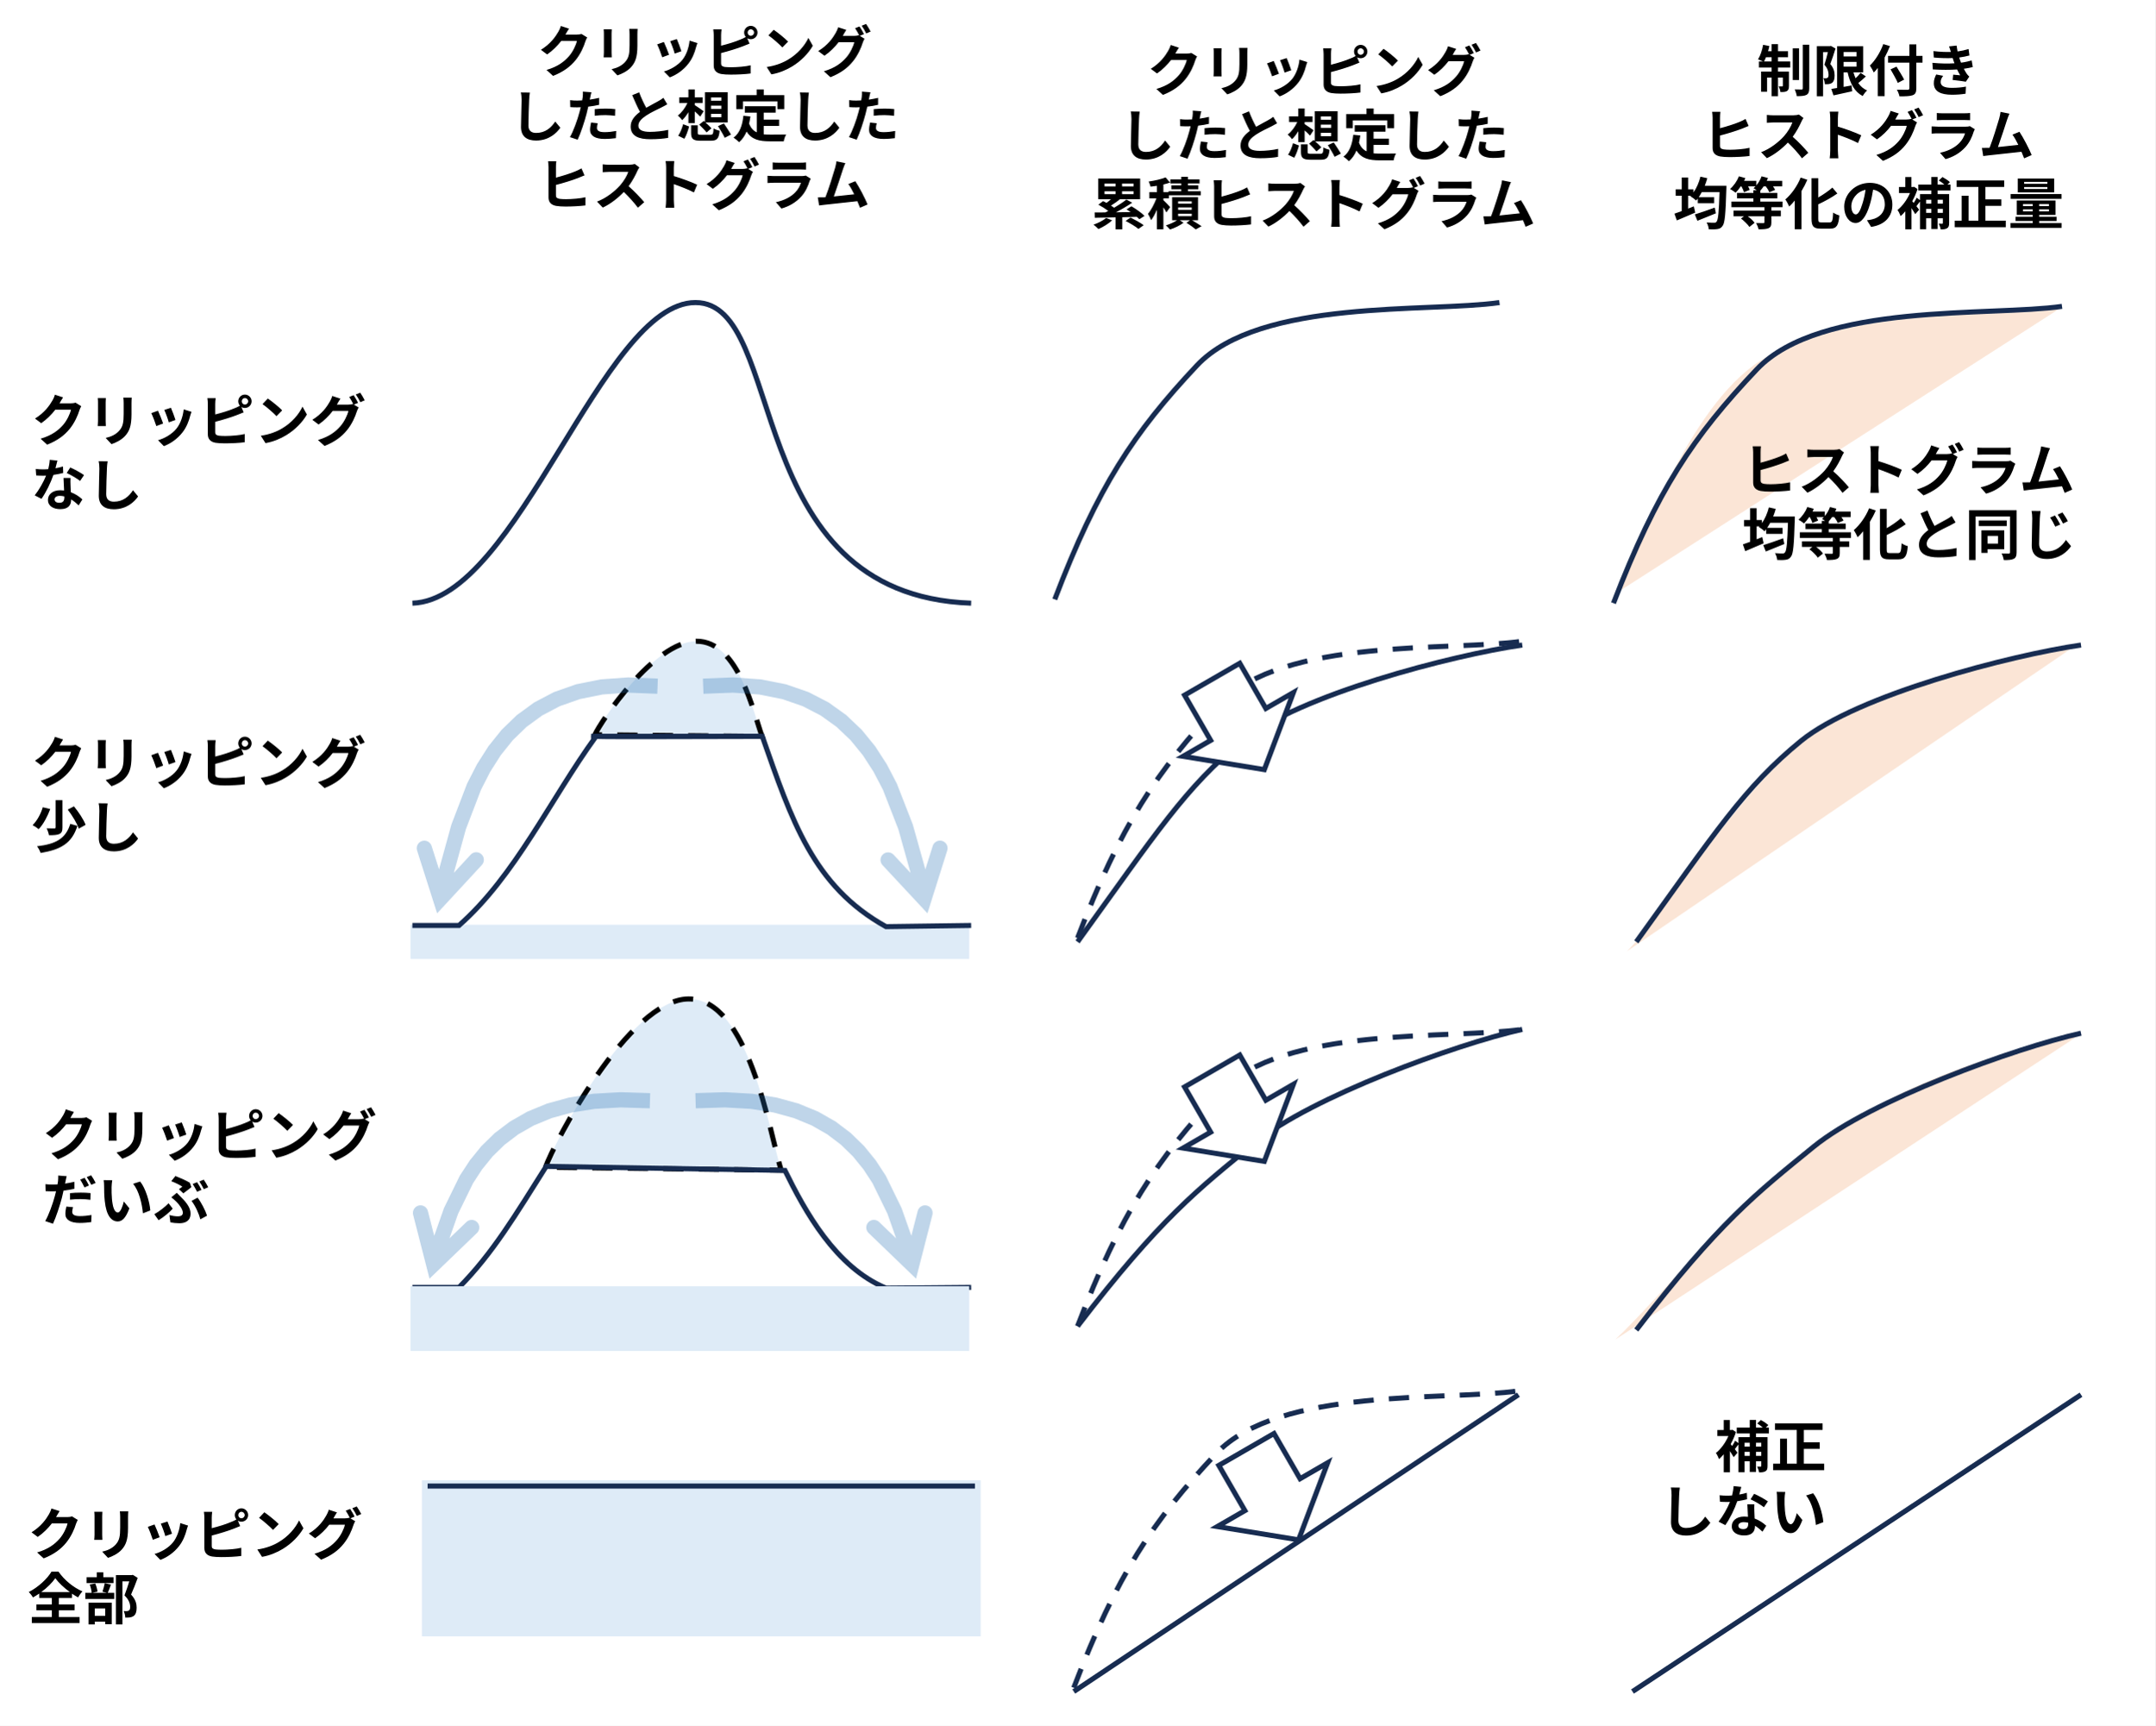
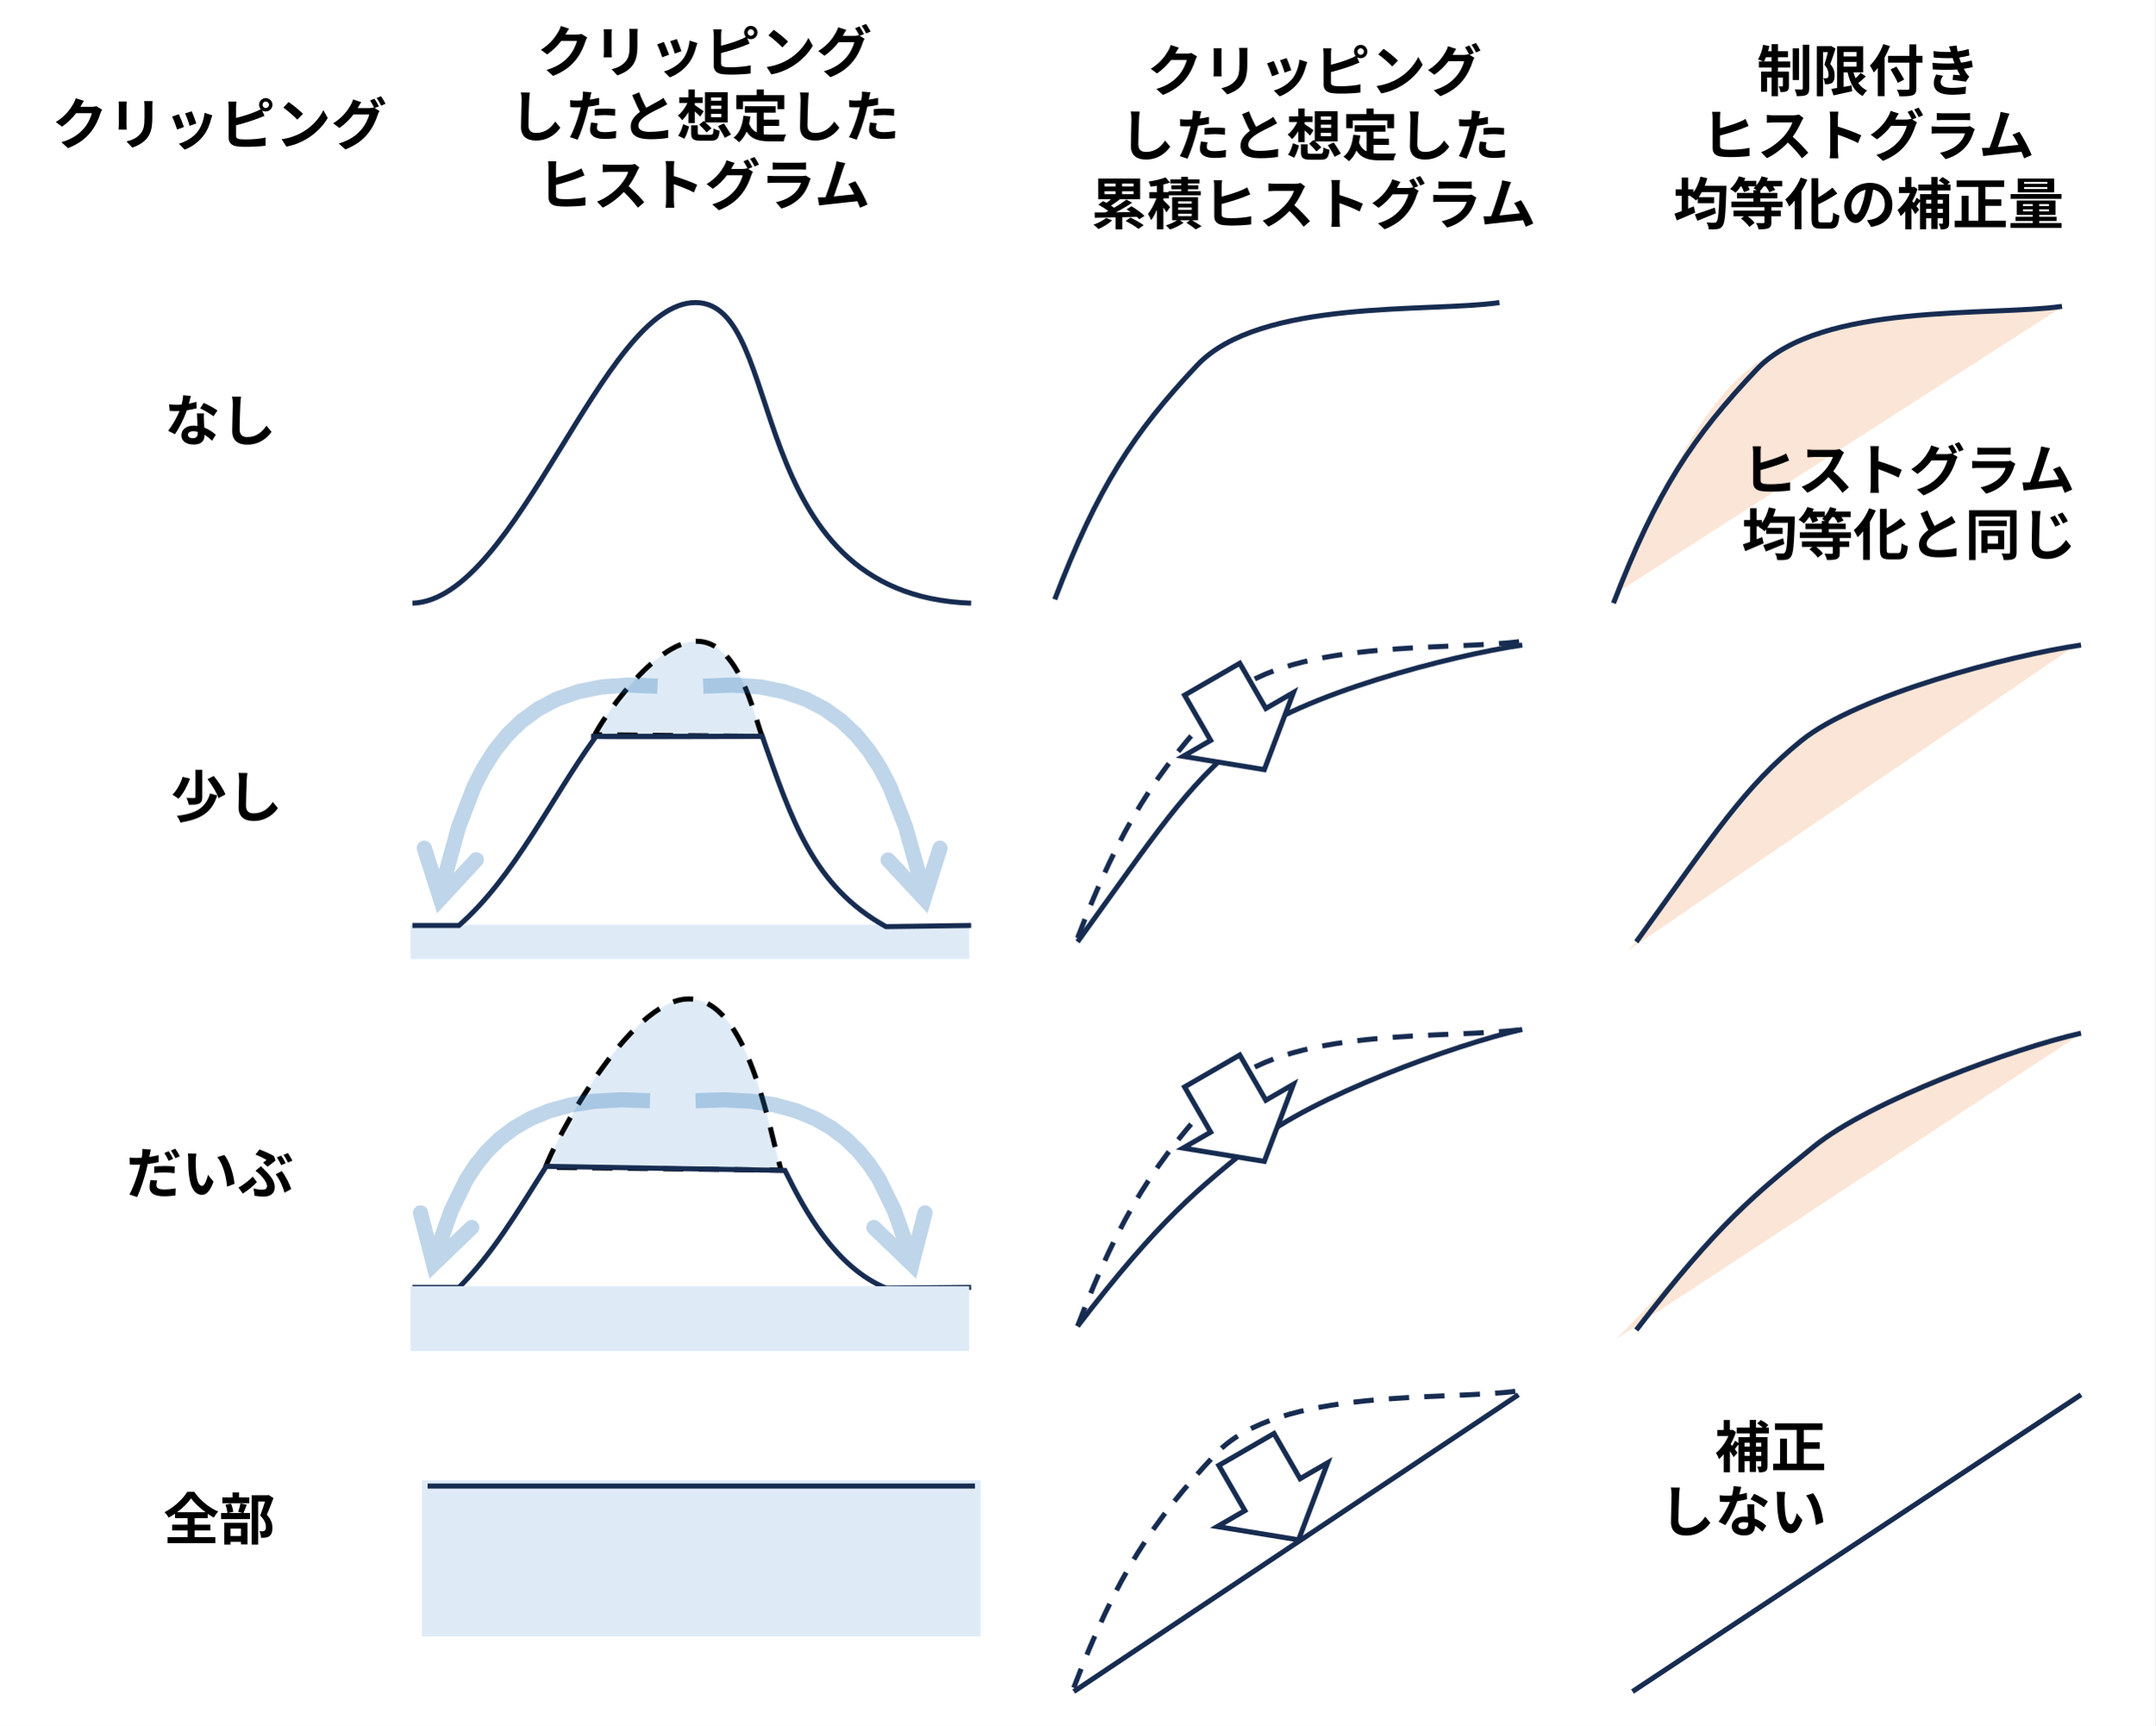
<svg xmlns="http://www.w3.org/2000/svg" width="567" height="454" overflow="hidden">
  <defs>
    <clipPath id="clip0">
      <rect x="0" y="0" width="567" height="454" />
    </clipPath>
  </defs>
  <g clip-path="url(#clip0)">
    <rect x="0" y="0" width="567" height="454.501" fill="#FFFFFF" />
    <path d="M425 352.388C436.719 341.39 460.776 311.79 481.11 298.442 501.443 285.094 522.692 277.382 547 272.3L425 352.388Z" fill="#FBE5D6" fill-rule="evenodd" />
    <path d="M428 250.276C439.431 239.14 457.695 206.487 477.528 192.972 497.361 179.457 523.289 174.332 547 169.186L428 250.276Z" fill="#FBE5D6" fill-rule="evenodd" />
    <path d="M425 156.172C431.437 144.619 443.718 107.346 463.218 94.832 482.718 82.318 519.561 82.542 542 81.089L425 156.172Z" fill="#FBE5D6" fill-rule="evenodd" />
    <text font-family="Yu Gothic,Yu Gothic_MSFontService,sans-serif" font-weight="700" font-size="14.683" transform="matrix(1 0 0 1.0011 141.274 19)">クリッピング</text>
    <text font-family="Yu Gothic,Yu Gothic_MSFontService,sans-serif" font-weight="700" font-size="14.683" transform="matrix(1 0 0 1.0011 133.941 36)">したと想定した</text>
    <text font-family="Yu Gothic,Yu Gothic_MSFontService,sans-serif" font-weight="700" font-size="14.683" transform="matrix(1 0 0 1.0011 141.274 54)">ヒストグラム</text>
    <text font-family="Yu Gothic,Yu Gothic_MSFontService,sans-serif" font-weight="700" font-size="14.683" transform="matrix(1 0 0 1.0011 301.734 24)">クリッピング</text>
-     <text font-family="Yu Gothic,Yu Gothic_MSFontService,sans-serif" font-weight="700" font-size="14.683" transform="matrix(1 0 0 1.0011 294.401 41)">したと想定</text>
-     <text font-family="Yu Gothic,Yu Gothic_MSFontService,sans-serif" font-weight="700" font-size="14.683" transform="matrix(1 0 0 1.0011 367.734 41)">した</text>
-     <text font-family="Yu Gothic,Yu Gothic_MSFontService,sans-serif" font-weight="700" font-size="14.683" transform="matrix(1 0 0 1.0011 287.068 59)">累積</text>
-     <text font-family="Yu Gothic,Yu Gothic_MSFontService,sans-serif" font-weight="700" font-size="14.683" transform="matrix(1 0 0 1.0011 316.401 59)">ヒストグラム</text>
+     <text font-family="Yu Gothic,Yu Gothic_MSFontService,sans-serif" font-weight="700" font-size="14.683" transform="matrix(1 0 0 1.0011 294.401 41)">したと想定した</text>
+     <text font-family="Yu Gothic,Yu Gothic_MSFontService,sans-serif" font-weight="700" font-size="14.683" transform="matrix(1 0 0 1.0011 287.068 59)">累積ヒストグラム</text>
    <path d="M143.5 307.081C145.634 300.941 165.38 262.937 181.129 262.79 196.878 262.643 202.335 297.173 205.5 307.839L143.5 307.081Z" stroke="#000000" stroke-width="1.333" stroke-miterlimit="8" stroke-dasharray="5.333 4" fill="#DEEBF7" fill-rule="evenodd" />
    <rect x="108" y="243.268" width="147" height="9.01" fill="#DEEBF7" />
    <path d="M156.5 193.292C158.014 189.881 172.028 168.768 183.205 168.686 194.381 168.604 198.254 187.788 200.5 193.713L156.5 193.292Z" stroke="#000000" stroke-width="1.333" stroke-miterlimit="8" stroke-dasharray="5.333 4" fill="#DEEBF7" fill-rule="evenodd" />
    <path d="M0 79C61.17 76.876 48.039 0 72.539 0 97.039 0 119.297 78.15 147 79" stroke="#172C51" stroke-width="1.333" stroke-miterlimit="8" fill="none" fill-rule="evenodd" transform="matrix(-1 0 0 1.0011 255.5 79.5877)" />
    <path d="M277.5 157.674C288.848 127.967 298.279 113.821 314.902 96.138 331.525 78.456 375.959 82.275 394.5 79.588" stroke="#172C51" stroke-width="1.333" stroke-miterlimit="8" fill="none" fill-rule="evenodd" />
    <path d="M155.5 193.713 200.5 193.713" stroke="#172C51" stroke-width="1.333" stroke-miterlimit="8" fill="none" fill-rule="evenodd" />
    <path d="M108.5 243.46 120.75 243.46C135.567 230.42 144.783 210.296 156.8 193.713 161.233 193.867 185.967 193.713 200.55 193.713 208.25 215.635 213.85 233.09 233.1 243.769L255.5 243.46" stroke="#172C51" stroke-width="1.333" stroke-miterlimit="8" fill="none" fill-rule="evenodd" />
    <path d="M283.5 246.772C294.848 217.065 304.279 202.919 320.902 185.237 337.525 167.554 381.959 171.374 400.5 168.686" stroke="#172C51" stroke-width="1.333" stroke-miterlimit="8" stroke-dasharray="5.333 4" fill="none" fill-rule="evenodd" />
    <path d="M283.5 247.773C304.289 218.995 311.971 207.015 326.846 194.902 341.72 182.79 381.959 172.375 400.5 169.687" stroke="#172C51" stroke-width="1.333" stroke-miterlimit="8" fill="none" fill-rule="evenodd" />
    <path d="M172.92 182.516 165.18 182.206 165.404 182.202 158.442 182.705 158.693 182.671 152.46 183.927 152.727 183.853 147.174 185.805 147.441 185.688 142.518 188.276 142.766 188.122 138.424 191.288 138.637 191.11 134.828 194.796 134.997 194.61 131.671 198.757 131.799 198.578 128.907 203.128 128.999 202.967 126.492 207.861 126.58 207.665 122.523 218.251 122.584 218.067 119.477 229.329 119.502 229.231 117.812 236.83 113.908 235.96 115.608 228.312 118.754 216.908 122.883 206.13 125.482 201.057 128.483 196.336 131.957 192.004 135.957 188.134 140.529 184.799 145.711 182.075 151.534 180.029 158.028 178.72 165.228 178.2 173.08 178.514ZM126.767 227.551 114.998 240.274 109.729 223.755C109.393 222.702 109.974 221.575 111.026 221.239 112.078 220.903 113.203 221.484 113.539 222.537L117.765 235.786 114.393 235.034 123.833 224.83C124.583 224.019 125.848 223.971 126.659 224.722 127.469 225.473 127.518 226.74 126.767 227.551Z" fill="#2E75B6" fill-opacity="0.302" />
    <path d="M58.922 2.315 51.048 2.005 51.268 2.002 44.186 2.504 44.433 2.471 38.092 3.726 38.356 3.654 32.707 5.604 32.972 5.49 27.964 8.075 28.211 7.924 23.795 11.087 24.008 10.911 20.133 14.593 20.304 14.408 16.921 18.551 17.051 18.373 14.109 22.918 14.203 22.756 11.653 27.645 11.743 27.447 7.617 38.022 7.679 37.836 4.519 49.085 4.544 48.986 2.825 56.579-1.076 55.696 0.654 48.053 3.854 36.659 8.056 25.891 10.7 20.823 13.753 16.106 17.286 11.78 21.353 7.916 26 4.588 31.266 1.87 37.181-0.172 43.779-1.477 51.095-1.996 59.078-1.682ZM11.814 47.344-0.002 60.009-5.211 43.49C-5.543 42.436-4.958 41.313-3.905 40.981-2.851 40.649-1.728 41.233-1.396 42.287L2.782 55.536-0.588 54.773 8.889 44.615C9.642 43.807 10.908 43.764 11.716 44.517 12.523 45.271 12.567 46.536 11.814 47.344Z" fill="#2E75B6" fill-opacity="0.302" transform="matrix(-1 0 0 1.0011 244 180.198)" />
    <path d="M108.5 338.683 120.75 338.683C129.611 329.764 135.731 319.437 143.698 306.838L206.506 307.901C211.823 318.701 219.806 333.329 233.1 338.873L255.5 338.683" stroke="#172C51" stroke-width="1.333" stroke-miterlimit="8" fill="none" fill-rule="evenodd" />
    <rect x="108" y="338.373" width="147" height="17.019" fill="#DEEBF7" />
    <path d="M170.937 291.568 163.197 291.325 163.373 291.323 156.411 291.717 156.61 291.695 150.376 292.68 150.595 292.632 145.042 294.161 145.272 294.082 140.349 296.109 140.58 295.997 136.238 298.477 136.454 298.334 132.645 301.222 132.834 301.059 129.508 304.307 129.664 304.137 126.772 307.701 126.893 307.535 124.385 311.369 124.508 311.153 120.452 319.446 120.542 319.231 117.436 328.052 117.473 327.934 116.006 333.104 112.158 332.01 113.643 326.78 116.808 317.789 120.971 309.28 123.602 305.256 126.632 301.522 130.13 298.105 134.143 295.063 138.709 292.455 143.863 290.332 149.643 288.741 156.085 287.724 163.235 287.32 171.063 287.565ZM125.482 324.359 112.997 336.379 108.691 319.584C108.416 318.513 109.061 317.422 110.131 317.147 111.201 316.872 112.291 317.517 112.565 318.588L116.019 332.059 112.696 331.114 122.709 321.473C123.505 320.707 124.771 320.731 125.537 321.528 126.302 322.325 126.278 323.593 125.482 324.359Z" fill="#2E75B6" fill-opacity="0.302" />
    <path d="M57.937 2.247 50.197 2.004 50.373 2.002 43.411 2.395 43.609 2.374 37.376 3.357 37.595 3.31 32.041 4.837 32.272 4.758 27.349 6.783 27.58 6.671 23.238 9.148 23.454 9.006 19.645 11.89 19.834 11.727 16.508 14.972 16.664 14.802 13.772 18.362 13.893 18.196 11.385 22.026 11.508 21.81 7.452 30.094 7.542 29.879 4.436 38.691 4.473 38.573 3.006 43.737-0.842 42.644 0.643 37.42 3.808 28.439 7.971 19.939 10.602 15.919 13.632 12.19 17.131 8.777 21.143 5.739 25.709 3.133 30.863 1.012 36.643-0.577 43.085-1.593 50.235-1.996 58.063-1.751ZM12.482 35.002-0.003 47.009-4.309 30.232C-4.584 29.162-3.939 28.072-2.869 27.797-1.799 27.523-0.709 28.167-0.435 29.237L3.019 42.694-0.304 41.749 9.709 32.119C10.505 31.353 11.771 31.378 12.537 32.174 13.302 32.97 13.278 34.236 12.482 35.002Z" fill="#2E75B6" fill-opacity="0.302" transform="matrix(-1 0 0 1.0011 241 289.319)" />
    <path d="M283.5 348.884C294.848 319.178 304.279 305.032 320.902 287.349 337.525 269.667 381.959 273.486 400.5 270.798" stroke="#172C51" stroke-width="1.333" stroke-miterlimit="8" stroke-dasharray="5.333 4" fill="none" fill-rule="evenodd" />
    <path d="M283.5 348.884C305.241 320.527 315.303 312.76 330.177 300.647 345.052 288.534 382.911 274.75 400.5 270.798" stroke="#172C51" stroke-width="1.333" stroke-miterlimit="8" fill="none" fill-rule="evenodd" />
    <path d="M282.5 443.989C293.848 414.282 303.279 400.136 319.902 382.454 336.525 364.771 380.959 368.591 399.5 365.903" stroke="#172C51" stroke-width="1.333" stroke-miterlimit="8" stroke-dasharray="5.333 4" fill="none" fill-rule="evenodd" />
    <path d="M282.5 444.99 399.5 366.904" stroke="#172C51" stroke-width="1.333" stroke-miterlimit="8" fill="none" fill-rule="evenodd" />
    <rect x="111" y="389.429" width="147" height="41.045" fill="#DEEBF7" />
    <path d="M112.5 390.931 256.5 390.931" stroke="#172C51" stroke-width="1.333" stroke-miterlimit="8" fill="none" fill-rule="evenodd" />
    <path d="M326.176 174.483 333.035 186.376 340.294 182.18 332.634 202.464 311.256 198.964 318.516 194.768 311.657 182.875Z" stroke="#172C51" stroke-width="1.334" stroke-miterlimit="8" fill="#FFFFFF" fill-rule="evenodd" />
    <path d="M326.176 277.545 333.035 289.437 340.294 285.241 332.634 305.525 311.256 302.025 318.516 297.829 311.657 285.936Z" stroke="#172C51" stroke-width="1.334" stroke-miterlimit="8" fill="#FFFFFF" fill-rule="evenodd" />
    <path d="M335.184 377.111 342.043 389.003 349.302 384.807 341.641 405.092 320.264 401.591 327.523 397.395 320.665 385.503Z" stroke="#172C51" stroke-width="1.334" stroke-miterlimit="8" fill="#FFFFFF" fill-rule="evenodd" />
-     <text font-family="Yu Gothic,Yu Gothic_MSFontService,sans-serif" font-weight="700" font-size="14.683" transform="matrix(1 0 0 1.0011 8.17575 116)">クリッピング</text>
-     <text font-family="Yu Gothic,Yu Gothic_MSFontService,sans-serif" font-weight="700" font-size="14.683" transform="matrix(1 0 0 1.0011 8.17575 133)">なし</text>
-     <text font-family="Yu Gothic,Yu Gothic_MSFontService,sans-serif" font-weight="700" font-size="14.683" transform="matrix(1 0 0 1.0011 8.17575 206)">クリッピング</text>
-     <text font-family="Yu Gothic,Yu Gothic_MSFontService,sans-serif" font-weight="700" font-size="14.683" transform="matrix(1 0 0 1.0011 8.17575 223)">少し</text>
-     <text font-family="Yu Gothic,Yu Gothic_MSFontService,sans-serif" font-weight="700" font-size="14.683" transform="matrix(1 0 0 1.0011 11.0277 304)">クリッピング</text>
-     <text font-family="Yu Gothic,Yu Gothic_MSFontService,sans-serif" font-weight="700" font-size="14.683" transform="matrix(1 0 0 1.0011 11.0277 321)">だいぶ</text>
-     <text font-family="Yu Gothic,Yu Gothic_MSFontService,sans-serif" font-weight="700" font-size="14.683" transform="matrix(1 0 0 1.0011 7.26226 409)">クリッピング</text>
-     <text font-family="Yu Gothic,Yu Gothic_MSFontService,sans-serif" font-weight="700" font-size="14.683" transform="matrix(1 0 0 1.0011 7.26226 426)">全部</text>
+     <text font-family="Yu Gothic,Yu Gothic_MSFontService,sans-serif" font-weight="700" font-size="14.683" transform="matrix(1 0 0 1.0011 43.2743 116)">なし</text>
+     <text font-family="Yu Gothic,Yu Gothic_MSFontService,sans-serif" font-weight="700" font-size="14.683" transform="matrix(1 0 0 1.0011 44.9536 215)">少し</text>
+     <text font-family="Yu Gothic,Yu Gothic_MSFontService,sans-serif" font-weight="700" font-size="14.683" transform="matrix(1 0 0 1.0011 33.1713 314)">だいぶ</text>
+     <text font-family="Yu Gothic,Yu Gothic_MSFontService,sans-serif" font-weight="700" font-size="14.683" transform="matrix(1 0 0 1.0011 42.9722 405)">全部</text>
    <text font-family="Yu Gothic,Yu Gothic_MSFontService,sans-serif" font-weight="700" font-size="14.683" transform="matrix(1 0 0 1.0011 462.218 24)">制限付き</text>
    <text font-family="Yu Gothic,Yu Gothic_MSFontService,sans-serif" font-weight="700" font-size="14.683" transform="matrix(1 0 0 1.0011 447.551 41)">ヒストグラム</text>
    <text font-family="Yu Gothic,Yu Gothic_MSFontService,sans-serif" font-weight="700" font-size="14.683" transform="matrix(1 0 0 1.0011 440.218 59)">均等化の補正量</text>
    <path d="M424.5 158.675C435.945 128.968 445.456 114.822 462.221 97.14 478.986 79.457 523.801 83.276 542.5 80.589" stroke="#172C51" stroke-width="1.333" stroke-miterlimit="8" fill="none" fill-rule="evenodd" />
    <path d="M430.5 247.773C451.289 218.995 458.971 207.015 473.846 194.902 488.72 182.79 528.959 172.375 547.5 169.687" stroke="#172C51" stroke-width="1.333" stroke-miterlimit="8" fill="none" fill-rule="evenodd" />
    <path d="M430.5 349.885C452.241 321.528 462.303 313.761 477.177 301.648 492.052 289.536 529.911 275.751 547.5 271.799" stroke="#172C51" stroke-width="1.333" stroke-miterlimit="8" fill="none" fill-rule="evenodd" />
    <path d="M429.5 444.99 547.5 366.904" stroke="#172C51" stroke-width="1.333" stroke-miterlimit="8" fill="none" fill-rule="evenodd" />
    <text font-family="Yu Gothic,Yu Gothic_MSFontService,sans-serif" font-weight="700" font-size="14.683" transform="matrix(1 0 0 1.0011 458.218 129)">ヒストグラム</text>
    <text font-family="Yu Gothic,Yu Gothic_MSFontService,sans-serif" font-weight="700" font-size="14.683" transform="matrix(1 0 0 1.0011 458.218 146)">均等化と同じ</text>
    <text font-family="Yu Gothic,Yu Gothic_MSFontService,sans-serif" font-weight="700" font-size="14.683" transform="matrix(1 0 0 1.0011 451.174 386)">補正</text>
    <text font-family="Yu Gothic,Yu Gothic_MSFontService,sans-serif" font-weight="700" font-size="14.683" transform="matrix(1 0 0 1.0011 436.507 403)">しない</text>
+     <text font-family="Yu Gothic,Yu Gothic_MSFontService,sans-serif" font-weight="700" font-size="14.683" transform="matrix(1 0 0 1.0011 13.6546 38)">クリッピング</text>
  </g>
</svg>
